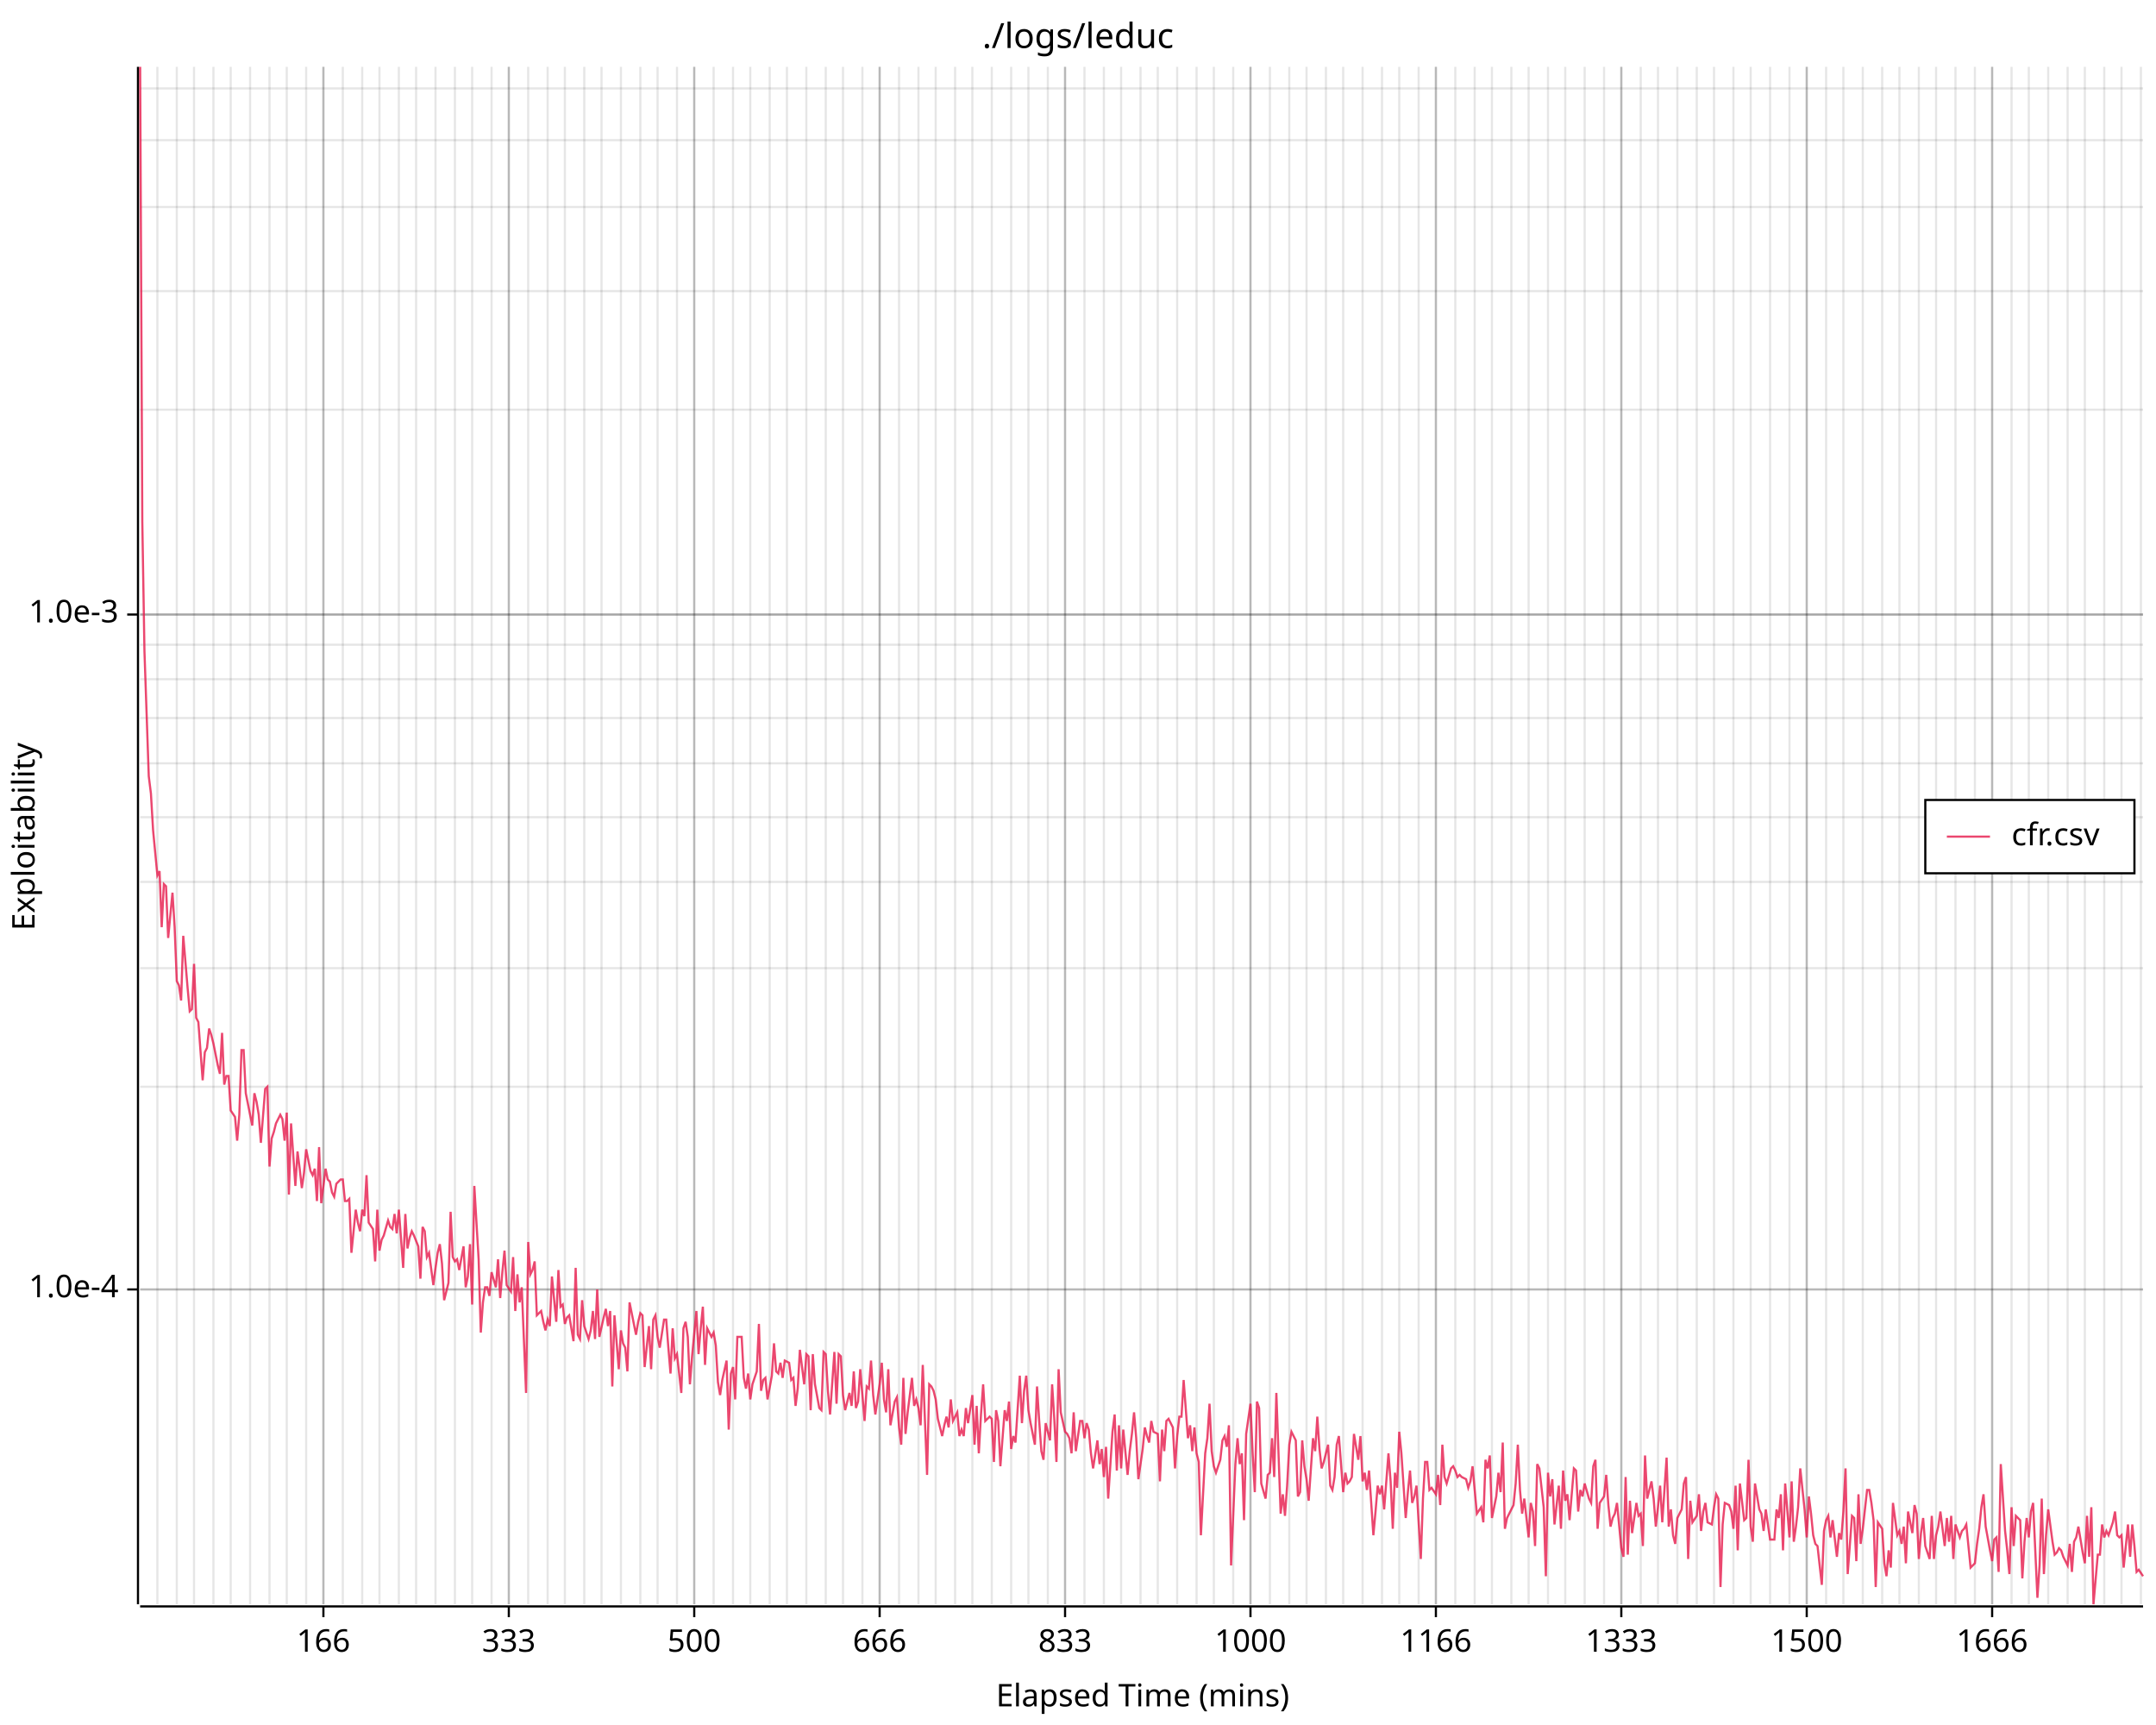
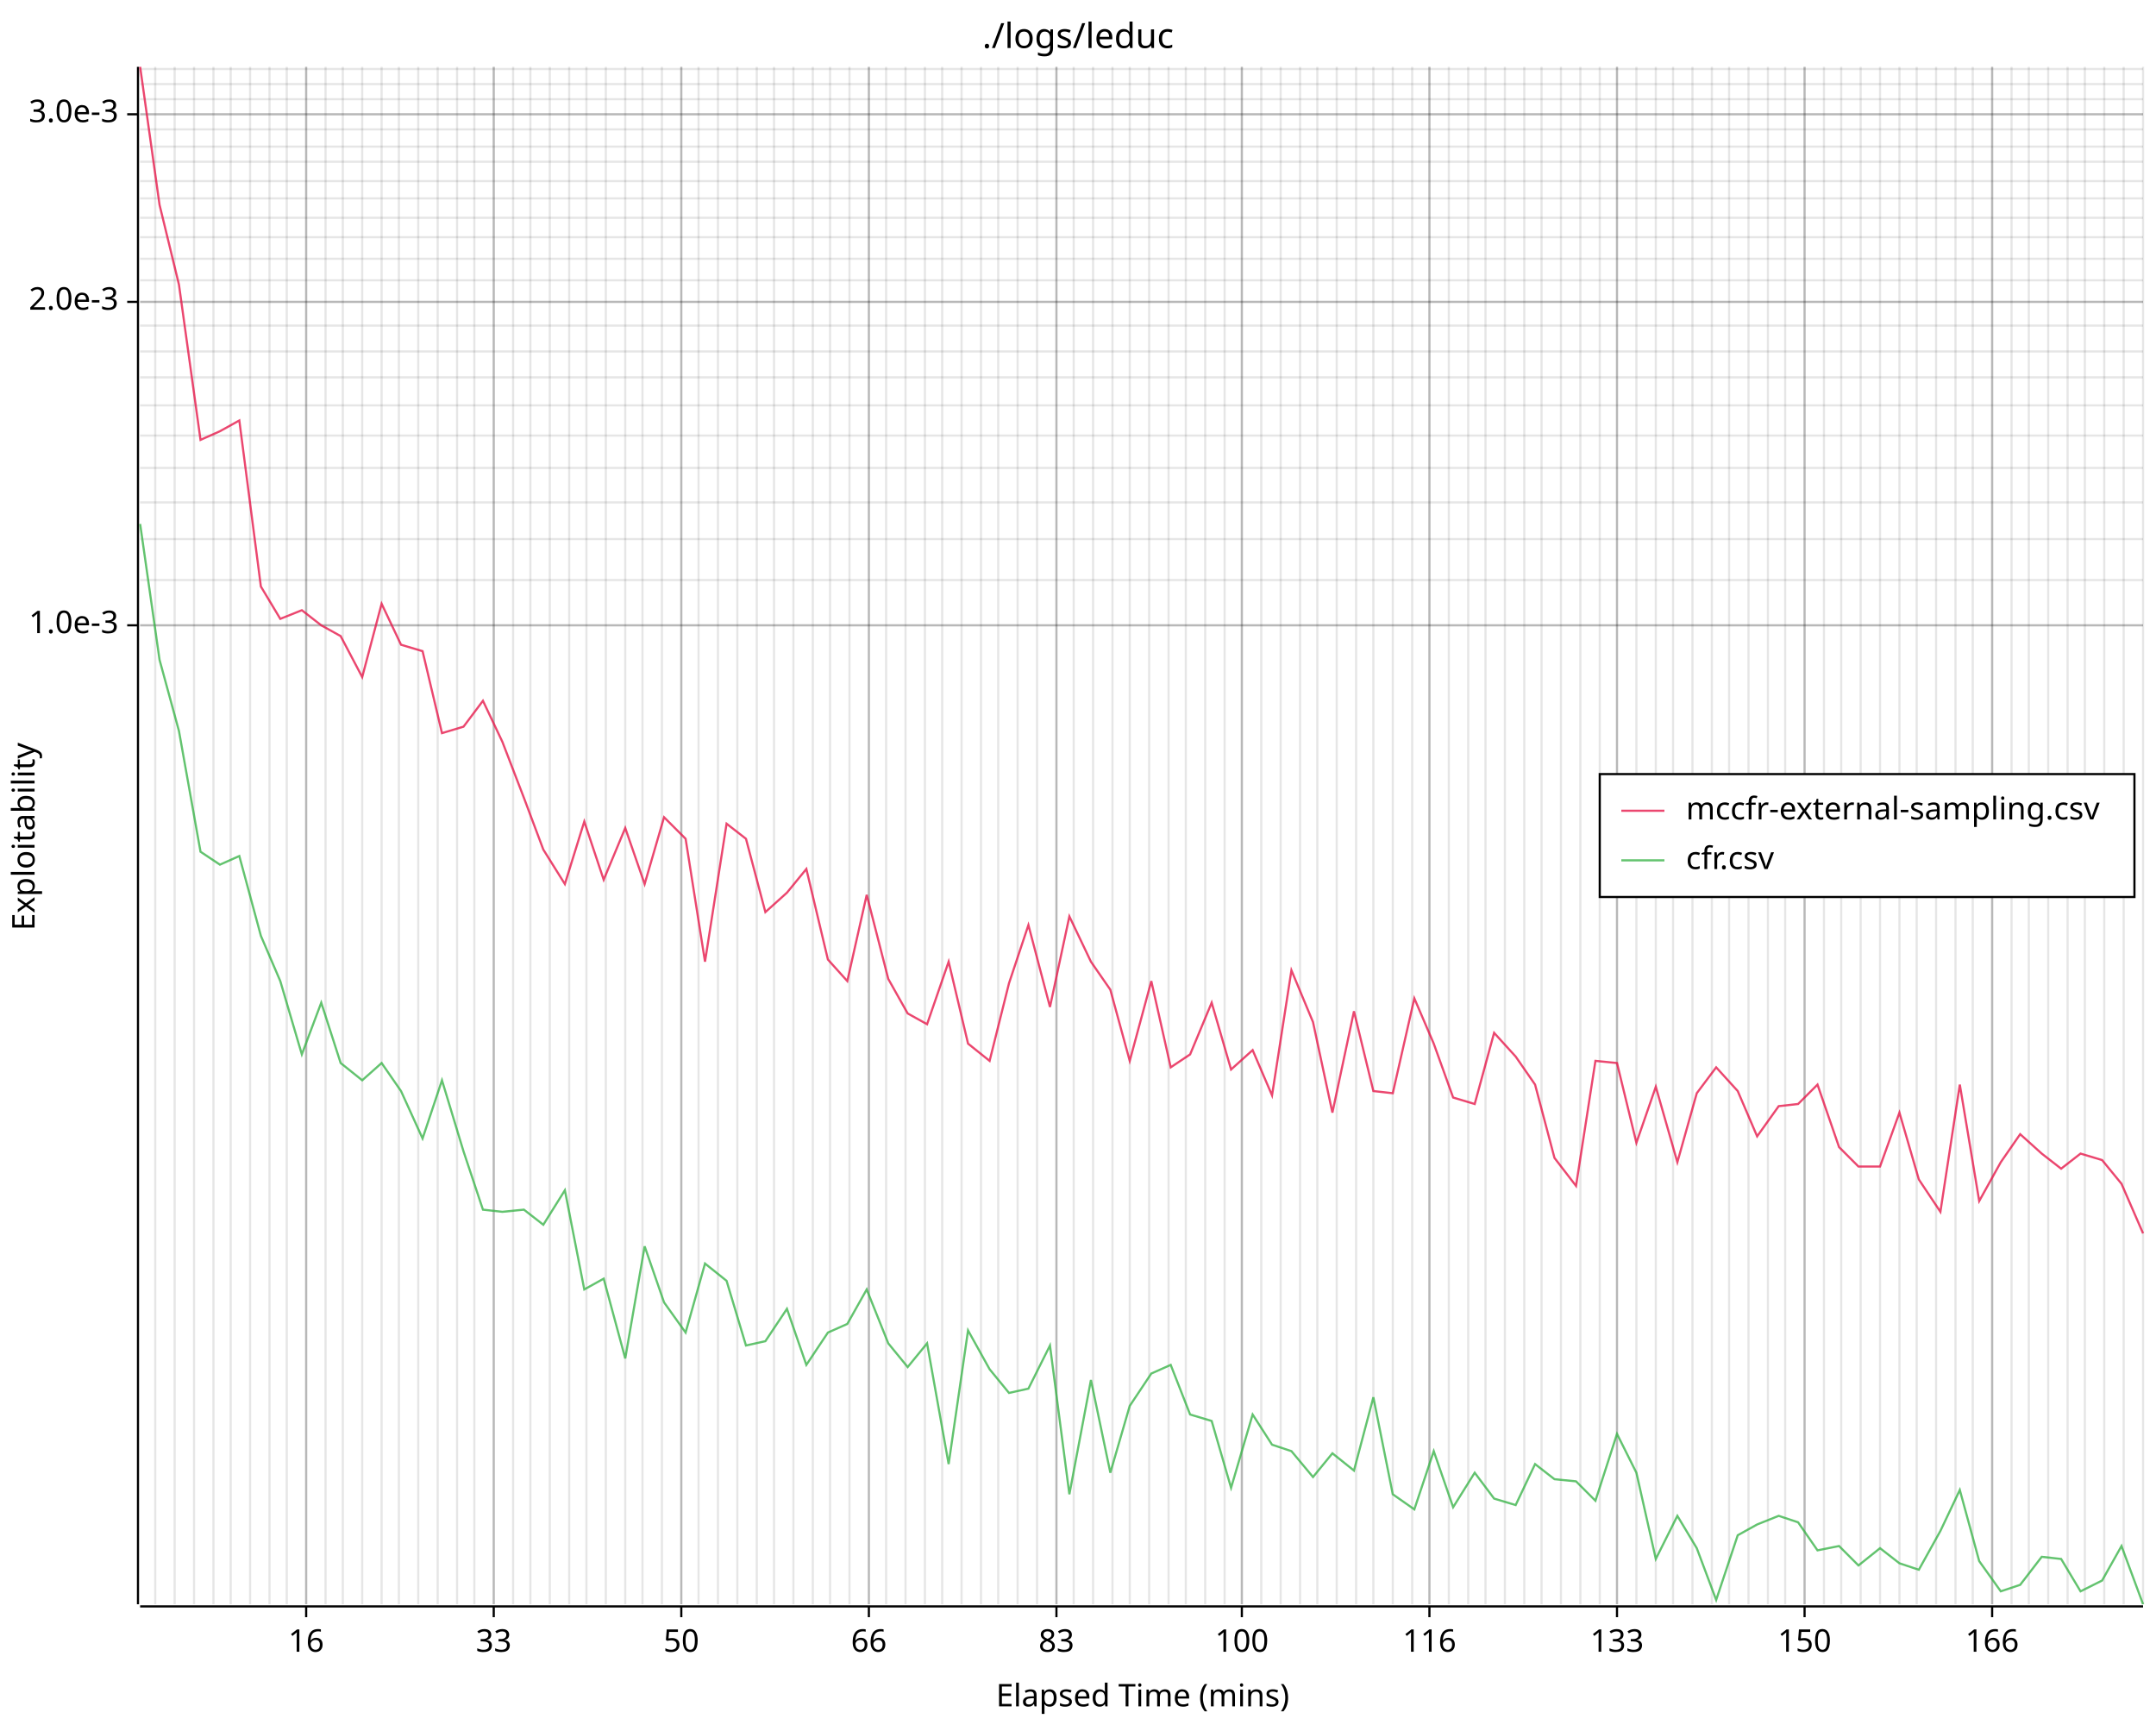
<svg xmlns="http://www.w3.org/2000/svg" width="1000" height="800" viewBox="0 0 1000 800">
  <rect x="0" y="0" width="1000" height="800" opacity="1" fill="#FFFFFF" stroke="none" />
  <text x="500" y="10" dy="0.76em" text-anchor="middle" font-family="sans-serif" font-size="16.129" opacity="1" fill="#000000">
./logs/leduc
</text>
-   <line opacity="0.1" stroke="#000000" stroke-width="1" x1="73" y1="744" x2="73" y2="31" />
-   <line opacity="0.1" stroke="#000000" stroke-width="1" x1="82" y1="744" x2="82" y2="31" />
+   <line opacity="0.1" stroke="#000000" stroke-width="1" x1="72" y1="744" x2="72" y2="31" />
+   <line opacity="0.1" stroke="#000000" stroke-width="1" x1="81" y1="744" x2="81" y2="31" />
  <line opacity="0.1" stroke="#000000" stroke-width="1" x1="90" y1="744" x2="90" y2="31" />
  <line opacity="0.1" stroke="#000000" stroke-width="1" x1="99" y1="744" x2="99" y2="31" />
  <line opacity="0.1" stroke="#000000" stroke-width="1" x1="107" y1="744" x2="107" y2="31" />
  <line opacity="0.1" stroke="#000000" stroke-width="1" x1="116" y1="744" x2="116" y2="31" />
  <line opacity="0.1" stroke="#000000" stroke-width="1" x1="125" y1="744" x2="125" y2="31" />
  <line opacity="0.1" stroke="#000000" stroke-width="1" x1="133" y1="744" x2="133" y2="31" />
  <line opacity="0.1" stroke="#000000" stroke-width="1" x1="142" y1="744" x2="142" y2="31" />
-   <line opacity="0.1" stroke="#000000" stroke-width="1" x1="150" y1="744" x2="150" y2="31" />
+   <line opacity="0.1" stroke="#000000" stroke-width="1" x1="151" y1="744" x2="151" y2="31" />
  <line opacity="0.1" stroke="#000000" stroke-width="1" x1="159" y1="744" x2="159" y2="31" />
  <line opacity="0.1" stroke="#000000" stroke-width="1" x1="168" y1="744" x2="168" y2="31" />
-   <line opacity="0.1" stroke="#000000" stroke-width="1" x1="176" y1="744" x2="176" y2="31" />
+   <line opacity="0.1" stroke="#000000" stroke-width="1" x1="177" y1="744" x2="177" y2="31" />
  <line opacity="0.1" stroke="#000000" stroke-width="1" x1="185" y1="744" x2="185" y2="31" />
-   <line opacity="0.1" stroke="#000000" stroke-width="1" x1="193" y1="744" x2="193" y2="31" />
-   <line opacity="0.1" stroke="#000000" stroke-width="1" x1="202" y1="744" x2="202" y2="31" />
-   <line opacity="0.1" stroke="#000000" stroke-width="1" x1="211" y1="744" x2="211" y2="31" />
-   <line opacity="0.1" stroke="#000000" stroke-width="1" x1="219" y1="744" x2="219" y2="31" />
-   <line opacity="0.1" stroke="#000000" stroke-width="1" x1="228" y1="744" x2="228" y2="31" />
-   <line opacity="0.1" stroke="#000000" stroke-width="1" x1="236" y1="744" x2="236" y2="31" />
-   <line opacity="0.1" stroke="#000000" stroke-width="1" x1="245" y1="744" x2="245" y2="31" />
-   <line opacity="0.1" stroke="#000000" stroke-width="1" x1="254" y1="744" x2="254" y2="31" />
-   <line opacity="0.1" stroke="#000000" stroke-width="1" x1="262" y1="744" x2="262" y2="31" />
-   <line opacity="0.1" stroke="#000000" stroke-width="1" x1="271" y1="744" x2="271" y2="31" />
-   <line opacity="0.1" stroke="#000000" stroke-width="1" x1="279" y1="744" x2="279" y2="31" />
-   <line opacity="0.1" stroke="#000000" stroke-width="1" x1="288" y1="744" x2="288" y2="31" />
-   <line opacity="0.1" stroke="#000000" stroke-width="1" x1="297" y1="744" x2="297" y2="31" />
-   <line opacity="0.1" stroke="#000000" stroke-width="1" x1="305" y1="744" x2="305" y2="31" />
-   <line opacity="0.1" stroke="#000000" stroke-width="1" x1="314" y1="744" x2="314" y2="31" />
-   <line opacity="0.1" stroke="#000000" stroke-width="1" x1="322" y1="744" x2="322" y2="31" />
-   <line opacity="0.1" stroke="#000000" stroke-width="1" x1="331" y1="744" x2="331" y2="31" />
-   <line opacity="0.1" stroke="#000000" stroke-width="1" x1="340" y1="744" x2="340" y2="31" />
-   <line opacity="0.1" stroke="#000000" stroke-width="1" x1="348" y1="744" x2="348" y2="31" />
-   <line opacity="0.1" stroke="#000000" stroke-width="1" x1="357" y1="744" x2="357" y2="31" />
-   <line opacity="0.1" stroke="#000000" stroke-width="1" x1="365" y1="744" x2="365" y2="31" />
-   <line opacity="0.1" stroke="#000000" stroke-width="1" x1="374" y1="744" x2="374" y2="31" />
-   <line opacity="0.1" stroke="#000000" stroke-width="1" x1="383" y1="744" x2="383" y2="31" />
-   <line opacity="0.1" stroke="#000000" stroke-width="1" x1="391" y1="744" x2="391" y2="31" />
-   <line opacity="0.1" stroke="#000000" stroke-width="1" x1="400" y1="744" x2="400" y2="31" />
-   <line opacity="0.1" stroke="#000000" stroke-width="1" x1="408" y1="744" x2="408" y2="31" />
-   <line opacity="0.1" stroke="#000000" stroke-width="1" x1="417" y1="744" x2="417" y2="31" />
-   <line opacity="0.1" stroke="#000000" stroke-width="1" x1="426" y1="744" x2="426" y2="31" />
-   <line opacity="0.1" stroke="#000000" stroke-width="1" x1="434" y1="744" x2="434" y2="31" />
-   <line opacity="0.1" stroke="#000000" stroke-width="1" x1="443" y1="744" x2="443" y2="31" />
-   <line opacity="0.1" stroke="#000000" stroke-width="1" x1="451" y1="744" x2="451" y2="31" />
-   <line opacity="0.1" stroke="#000000" stroke-width="1" x1="460" y1="744" x2="460" y2="31" />
-   <line opacity="0.1" stroke="#000000" stroke-width="1" x1="469" y1="744" x2="469" y2="31" />
-   <line opacity="0.1" stroke="#000000" stroke-width="1" x1="477" y1="744" x2="477" y2="31" />
-   <line opacity="0.1" stroke="#000000" stroke-width="1" x1="486" y1="744" x2="486" y2="31" />
-   <line opacity="0.1" stroke="#000000" stroke-width="1" x1="494" y1="744" x2="494" y2="31" />
-   <line opacity="0.1" stroke="#000000" stroke-width="1" x1="503" y1="744" x2="503" y2="31" />
-   <line opacity="0.1" stroke="#000000" stroke-width="1" x1="512" y1="744" x2="512" y2="31" />
-   <line opacity="0.1" stroke="#000000" stroke-width="1" x1="520" y1="744" x2="520" y2="31" />
-   <line opacity="0.1" stroke="#000000" stroke-width="1" x1="529" y1="744" x2="529" y2="31" />
-   <line opacity="0.1" stroke="#000000" stroke-width="1" x1="537" y1="744" x2="537" y2="31" />
-   <line opacity="0.1" stroke="#000000" stroke-width="1" x1="546" y1="744" x2="546" y2="31" />
-   <line opacity="0.1" stroke="#000000" stroke-width="1" x1="555" y1="744" x2="555" y2="31" />
-   <line opacity="0.1" stroke="#000000" stroke-width="1" x1="563" y1="744" x2="563" y2="31" />
-   <line opacity="0.1" stroke="#000000" stroke-width="1" x1="572" y1="744" x2="572" y2="31" />
-   <line opacity="0.1" stroke="#000000" stroke-width="1" x1="580" y1="744" x2="580" y2="31" />
-   <line opacity="0.1" stroke="#000000" stroke-width="1" x1="589" y1="744" x2="589" y2="31" />
-   <line opacity="0.1" stroke="#000000" stroke-width="1" x1="598" y1="744" x2="598" y2="31" />
-   <line opacity="0.1" stroke="#000000" stroke-width="1" x1="606" y1="744" x2="606" y2="31" />
-   <line opacity="0.1" stroke="#000000" stroke-width="1" x1="615" y1="744" x2="615" y2="31" />
-   <line opacity="0.1" stroke="#000000" stroke-width="1" x1="623" y1="744" x2="623" y2="31" />
-   <line opacity="0.1" stroke="#000000" stroke-width="1" x1="632" y1="744" x2="632" y2="31" />
-   <line opacity="0.1" stroke="#000000" stroke-width="1" x1="641" y1="744" x2="641" y2="31" />
-   <line opacity="0.1" stroke="#000000" stroke-width="1" x1="649" y1="744" x2="649" y2="31" />
-   <line opacity="0.1" stroke="#000000" stroke-width="1" x1="658" y1="744" x2="658" y2="31" />
-   <line opacity="0.1" stroke="#000000" stroke-width="1" x1="666" y1="744" x2="666" y2="31" />
-   <line opacity="0.1" stroke="#000000" stroke-width="1" x1="675" y1="744" x2="675" y2="31" />
-   <line opacity="0.1" stroke="#000000" stroke-width="1" x1="684" y1="744" x2="684" y2="31" />
-   <line opacity="0.1" stroke="#000000" stroke-width="1" x1="692" y1="744" x2="692" y2="31" />
-   <line opacity="0.1" stroke="#000000" stroke-width="1" x1="701" y1="744" x2="701" y2="31" />
-   <line opacity="0.1" stroke="#000000" stroke-width="1" x1="709" y1="744" x2="709" y2="31" />
-   <line opacity="0.1" stroke="#000000" stroke-width="1" x1="718" y1="744" x2="718" y2="31" />
-   <line opacity="0.1" stroke="#000000" stroke-width="1" x1="726" y1="744" x2="726" y2="31" />
-   <line opacity="0.1" stroke="#000000" stroke-width="1" x1="735" y1="744" x2="735" y2="31" />
-   <line opacity="0.1" stroke="#000000" stroke-width="1" x1="744" y1="744" x2="744" y2="31" />
-   <line opacity="0.1" stroke="#000000" stroke-width="1" x1="752" y1="744" x2="752" y2="31" />
-   <line opacity="0.1" stroke="#000000" stroke-width="1" x1="761" y1="744" x2="761" y2="31" />
-   <line opacity="0.1" stroke="#000000" stroke-width="1" x1="769" y1="744" x2="769" y2="31" />
-   <line opacity="0.1" stroke="#000000" stroke-width="1" x1="778" y1="744" x2="778" y2="31" />
-   <line opacity="0.1" stroke="#000000" stroke-width="1" x1="787" y1="744" x2="787" y2="31" />
-   <line opacity="0.1" stroke="#000000" stroke-width="1" x1="795" y1="744" x2="795" y2="31" />
-   <line opacity="0.1" stroke="#000000" stroke-width="1" x1="804" y1="744" x2="804" y2="31" />
-   <line opacity="0.1" stroke="#000000" stroke-width="1" x1="812" y1="744" x2="812" y2="31" />
-   <line opacity="0.1" stroke="#000000" stroke-width="1" x1="821" y1="744" x2="821" y2="31" />
-   <line opacity="0.1" stroke="#000000" stroke-width="1" x1="830" y1="744" x2="830" y2="31" />
-   <line opacity="0.1" stroke="#000000" stroke-width="1" x1="838" y1="744" x2="838" y2="31" />
-   <line opacity="0.1" stroke="#000000" stroke-width="1" x1="847" y1="744" x2="847" y2="31" />
-   <line opacity="0.1" stroke="#000000" stroke-width="1" x1="855" y1="744" x2="855" y2="31" />
-   <line opacity="0.1" stroke="#000000" stroke-width="1" x1="864" y1="744" x2="864" y2="31" />
-   <line opacity="0.1" stroke="#000000" stroke-width="1" x1="873" y1="744" x2="873" y2="31" />
+   <line opacity="0.1" stroke="#000000" stroke-width="1" x1="194" y1="744" x2="194" y2="31" />
+   <line opacity="0.1" stroke="#000000" stroke-width="1" x1="203" y1="744" x2="203" y2="31" />
+   <line opacity="0.1" stroke="#000000" stroke-width="1" x1="212" y1="744" x2="212" y2="31" />
+   <line opacity="0.1" stroke="#000000" stroke-width="1" x1="220" y1="744" x2="220" y2="31" />
+   <line opacity="0.1" stroke="#000000" stroke-width="1" x1="229" y1="744" x2="229" y2="31" />
+   <line opacity="0.1" stroke="#000000" stroke-width="1" x1="238" y1="744" x2="238" y2="31" />
+   <line opacity="0.1" stroke="#000000" stroke-width="1" x1="246" y1="744" x2="246" y2="31" />
+   <line opacity="0.1" stroke="#000000" stroke-width="1" x1="255" y1="744" x2="255" y2="31" />
+   <line opacity="0.1" stroke="#000000" stroke-width="1" x1="264" y1="744" x2="264" y2="31" />
+   <line opacity="0.1" stroke="#000000" stroke-width="1" x1="272" y1="744" x2="272" y2="31" />
+   <line opacity="0.1" stroke="#000000" stroke-width="1" x1="281" y1="744" x2="281" y2="31" />
+   <line opacity="0.1" stroke="#000000" stroke-width="1" x1="290" y1="744" x2="290" y2="31" />
+   <line opacity="0.1" stroke="#000000" stroke-width="1" x1="298" y1="744" x2="298" y2="31" />
+   <line opacity="0.1" stroke="#000000" stroke-width="1" x1="307" y1="744" x2="307" y2="31" />
+   <line opacity="0.1" stroke="#000000" stroke-width="1" x1="316" y1="744" x2="316" y2="31" />
+   <line opacity="0.1" stroke="#000000" stroke-width="1" x1="324" y1="744" x2="324" y2="31" />
+   <line opacity="0.1" stroke="#000000" stroke-width="1" x1="333" y1="744" x2="333" y2="31" />
+   <line opacity="0.1" stroke="#000000" stroke-width="1" x1="342" y1="744" x2="342" y2="31" />
+   <line opacity="0.1" stroke="#000000" stroke-width="1" x1="351" y1="744" x2="351" y2="31" />
+   <line opacity="0.1" stroke="#000000" stroke-width="1" x1="359" y1="744" x2="359" y2="31" />
+   <line opacity="0.1" stroke="#000000" stroke-width="1" x1="368" y1="744" x2="368" y2="31" />
+   <line opacity="0.1" stroke="#000000" stroke-width="1" x1="377" y1="744" x2="377" y2="31" />
+   <line opacity="0.1" stroke="#000000" stroke-width="1" x1="385" y1="744" x2="385" y2="31" />
+   <line opacity="0.1" stroke="#000000" stroke-width="1" x1="394" y1="744" x2="394" y2="31" />
+   <line opacity="0.1" stroke="#000000" stroke-width="1" x1="403" y1="744" x2="403" y2="31" />
+   <line opacity="0.1" stroke="#000000" stroke-width="1" x1="411" y1="744" x2="411" y2="31" />
+   <line opacity="0.1" stroke="#000000" stroke-width="1" x1="420" y1="744" x2="420" y2="31" />
+   <line opacity="0.1" stroke="#000000" stroke-width="1" x1="429" y1="744" x2="429" y2="31" />
+   <line opacity="0.1" stroke="#000000" stroke-width="1" x1="437" y1="744" x2="437" y2="31" />
+   <line opacity="0.1" stroke="#000000" stroke-width="1" x1="446" y1="744" x2="446" y2="31" />
+   <line opacity="0.1" stroke="#000000" stroke-width="1" x1="455" y1="744" x2="455" y2="31" />
+   <line opacity="0.1" stroke="#000000" stroke-width="1" x1="463" y1="744" x2="463" y2="31" />
+   <line opacity="0.1" stroke="#000000" stroke-width="1" x1="472" y1="744" x2="472" y2="31" />
+   <line opacity="0.1" stroke="#000000" stroke-width="1" x1="481" y1="744" x2="481" y2="31" />
+   <line opacity="0.1" stroke="#000000" stroke-width="1" x1="490" y1="744" x2="490" y2="31" />
+   <line opacity="0.1" stroke="#000000" stroke-width="1" x1="498" y1="744" x2="498" y2="31" />
+   <line opacity="0.1" stroke="#000000" stroke-width="1" x1="507" y1="744" x2="507" y2="31" />
+   <line opacity="0.1" stroke="#000000" stroke-width="1" x1="516" y1="744" x2="516" y2="31" />
+   <line opacity="0.1" stroke="#000000" stroke-width="1" x1="524" y1="744" x2="524" y2="31" />
+   <line opacity="0.1" stroke="#000000" stroke-width="1" x1="533" y1="744" x2="533" y2="31" />
+   <line opacity="0.1" stroke="#000000" stroke-width="1" x1="542" y1="744" x2="542" y2="31" />
+   <line opacity="0.1" stroke="#000000" stroke-width="1" x1="550" y1="744" x2="550" y2="31" />
+   <line opacity="0.1" stroke="#000000" stroke-width="1" x1="559" y1="744" x2="559" y2="31" />
+   <line opacity="0.1" stroke="#000000" stroke-width="1" x1="568" y1="744" x2="568" y2="31" />
+   <line opacity="0.1" stroke="#000000" stroke-width="1" x1="576" y1="744" x2="576" y2="31" />
+   <line opacity="0.1" stroke="#000000" stroke-width="1" x1="585" y1="744" x2="585" y2="31" />
+   <line opacity="0.1" stroke="#000000" stroke-width="1" x1="594" y1="744" x2="594" y2="31" />
+   <line opacity="0.1" stroke="#000000" stroke-width="1" x1="603" y1="744" x2="603" y2="31" />
+   <line opacity="0.1" stroke="#000000" stroke-width="1" x1="611" y1="744" x2="611" y2="31" />
+   <line opacity="0.1" stroke="#000000" stroke-width="1" x1="620" y1="744" x2="620" y2="31" />
+   <line opacity="0.1" stroke="#000000" stroke-width="1" x1="629" y1="744" x2="629" y2="31" />
+   <line opacity="0.1" stroke="#000000" stroke-width="1" x1="637" y1="744" x2="637" y2="31" />
+   <line opacity="0.1" stroke="#000000" stroke-width="1" x1="646" y1="744" x2="646" y2="31" />
+   <line opacity="0.1" stroke="#000000" stroke-width="1" x1="655" y1="744" x2="655" y2="31" />
+   <line opacity="0.1" stroke="#000000" stroke-width="1" x1="663" y1="744" x2="663" y2="31" />
+   <line opacity="0.1" stroke="#000000" stroke-width="1" x1="672" y1="744" x2="672" y2="31" />
+   <line opacity="0.1" stroke="#000000" stroke-width="1" x1="681" y1="744" x2="681" y2="31" />
+   <line opacity="0.1" stroke="#000000" stroke-width="1" x1="689" y1="744" x2="689" y2="31" />
+   <line opacity="0.1" stroke="#000000" stroke-width="1" x1="698" y1="744" x2="698" y2="31" />
+   <line opacity="0.1" stroke="#000000" stroke-width="1" x1="707" y1="744" x2="707" y2="31" />
+   <line opacity="0.1" stroke="#000000" stroke-width="1" x1="715" y1="744" x2="715" y2="31" />
+   <line opacity="0.1" stroke="#000000" stroke-width="1" x1="724" y1="744" x2="724" y2="31" />
+   <line opacity="0.1" stroke="#000000" stroke-width="1" x1="733" y1="744" x2="733" y2="31" />
+   <line opacity="0.1" stroke="#000000" stroke-width="1" x1="742" y1="744" x2="742" y2="31" />
+   <line opacity="0.1" stroke="#000000" stroke-width="1" x1="750" y1="744" x2="750" y2="31" />
+   <line opacity="0.1" stroke="#000000" stroke-width="1" x1="759" y1="744" x2="759" y2="31" />
+   <line opacity="0.1" stroke="#000000" stroke-width="1" x1="768" y1="744" x2="768" y2="31" />
+   <line opacity="0.1" stroke="#000000" stroke-width="1" x1="776" y1="744" x2="776" y2="31" />
+   <line opacity="0.1" stroke="#000000" stroke-width="1" x1="785" y1="744" x2="785" y2="31" />
+   <line opacity="0.1" stroke="#000000" stroke-width="1" x1="794" y1="744" x2="794" y2="31" />
+   <line opacity="0.1" stroke="#000000" stroke-width="1" x1="802" y1="744" x2="802" y2="31" />
+   <line opacity="0.1" stroke="#000000" stroke-width="1" x1="811" y1="744" x2="811" y2="31" />
+   <line opacity="0.1" stroke="#000000" stroke-width="1" x1="820" y1="744" x2="820" y2="31" />
+   <line opacity="0.1" stroke="#000000" stroke-width="1" x1="828" y1="744" x2="828" y2="31" />
+   <line opacity="0.1" stroke="#000000" stroke-width="1" x1="837" y1="744" x2="837" y2="31" />
+   <line opacity="0.1" stroke="#000000" stroke-width="1" x1="846" y1="744" x2="846" y2="31" />
+   <line opacity="0.1" stroke="#000000" stroke-width="1" x1="854" y1="744" x2="854" y2="31" />
+   <line opacity="0.1" stroke="#000000" stroke-width="1" x1="863" y1="744" x2="863" y2="31" />
+   <line opacity="0.1" stroke="#000000" stroke-width="1" x1="872" y1="744" x2="872" y2="31" />
  <line opacity="0.1" stroke="#000000" stroke-width="1" x1="881" y1="744" x2="881" y2="31" />
-   <line opacity="0.1" stroke="#000000" stroke-width="1" x1="890" y1="744" x2="890" y2="31" />
+   <line opacity="0.1" stroke="#000000" stroke-width="1" x1="889" y1="744" x2="889" y2="31" />
  <line opacity="0.1" stroke="#000000" stroke-width="1" x1="898" y1="744" x2="898" y2="31" />
  <line opacity="0.1" stroke="#000000" stroke-width="1" x1="907" y1="744" x2="907" y2="31" />
-   <line opacity="0.1" stroke="#000000" stroke-width="1" x1="916" y1="744" x2="916" y2="31" />
+   <line opacity="0.1" stroke="#000000" stroke-width="1" x1="915" y1="744" x2="915" y2="31" />
  <line opacity="0.1" stroke="#000000" stroke-width="1" x1="924" y1="744" x2="924" y2="31" />
  <line opacity="0.1" stroke="#000000" stroke-width="1" x1="933" y1="744" x2="933" y2="31" />
  <line opacity="0.1" stroke="#000000" stroke-width="1" x1="941" y1="744" x2="941" y2="31" />
  <line opacity="0.1" stroke="#000000" stroke-width="1" x1="950" y1="744" x2="950" y2="31" />
  <line opacity="0.1" stroke="#000000" stroke-width="1" x1="959" y1="744" x2="959" y2="31" />
  <line opacity="0.1" stroke="#000000" stroke-width="1" x1="967" y1="744" x2="967" y2="31" />
  <line opacity="0.1" stroke="#000000" stroke-width="1" x1="976" y1="744" x2="976" y2="31" />
-   <line opacity="0.1" stroke="#000000" stroke-width="1" x1="984" y1="744" x2="984" y2="31" />
-   <line opacity="0.1" stroke="#000000" stroke-width="1" x1="993" y1="744" x2="993" y2="31" />
-   <line opacity="0.1" stroke="#000000" stroke-width="1" x1="65" y1="598" x2="994" y2="598" />
-   <line opacity="0.1" stroke="#000000" stroke-width="1" x1="65" y1="504" x2="994" y2="504" />
-   <line opacity="0.1" stroke="#000000" stroke-width="1" x1="65" y1="449" x2="994" y2="449" />
-   <line opacity="0.1" stroke="#000000" stroke-width="1" x1="65" y1="409" x2="994" y2="409" />
-   <line opacity="0.1" stroke="#000000" stroke-width="1" x1="65" y1="379" x2="994" y2="379" />
-   <line opacity="0.1" stroke="#000000" stroke-width="1" x1="65" y1="354" x2="994" y2="354" />
-   <line opacity="0.1" stroke="#000000" stroke-width="1" x1="65" y1="333" x2="994" y2="333" />
-   <line opacity="0.1" stroke="#000000" stroke-width="1" x1="65" y1="315" x2="994" y2="315" />
-   <line opacity="0.1" stroke="#000000" stroke-width="1" x1="65" y1="299" x2="994" y2="299" />
-   <line opacity="0.1" stroke="#000000" stroke-width="1" x1="65" y1="285" x2="994" y2="285" />
-   <line opacity="0.1" stroke="#000000" stroke-width="1" x1="65" y1="285" x2="994" y2="285" />
-   <line opacity="0.1" stroke="#000000" stroke-width="1" x1="65" y1="190" x2="994" y2="190" />
-   <line opacity="0.1" stroke="#000000" stroke-width="1" x1="65" y1="135" x2="994" y2="135" />
-   <line opacity="0.1" stroke="#000000" stroke-width="1" x1="65" y1="96" x2="994" y2="96" />
-   <line opacity="0.1" stroke="#000000" stroke-width="1" x1="65" y1="65" x2="994" y2="65" />
-   <line opacity="0.1" stroke="#000000" stroke-width="1" x1="65" y1="41" x2="994" y2="41" />
+   <line opacity="0.1" stroke="#000000" stroke-width="1" x1="985" y1="744" x2="985" y2="31" />
+   <line opacity="0.1" stroke="#000000" stroke-width="1" x1="994" y1="744" x2="994" y2="31" />
+   <line opacity="0.1" stroke="#000000" stroke-width="1" x1="65" y1="290" x2="994" y2="290" />
+   <line opacity="0.1" stroke="#000000" stroke-width="1" x1="65" y1="269" x2="994" y2="269" />
+   <line opacity="0.1" stroke="#000000" stroke-width="1" x1="65" y1="250" x2="994" y2="250" />
+   <line opacity="0.1" stroke="#000000" stroke-width="1" x1="65" y1="233" x2="994" y2="233" />
+   <line opacity="0.1" stroke="#000000" stroke-width="1" x1="65" y1="217" x2="994" y2="217" />
+   <line opacity="0.1" stroke="#000000" stroke-width="1" x1="65" y1="202" x2="994" y2="202" />
+   <line opacity="0.1" stroke="#000000" stroke-width="1" x1="65" y1="188" x2="994" y2="188" />
+   <line opacity="0.1" stroke="#000000" stroke-width="1" x1="65" y1="175" x2="994" y2="175" />
+   <line opacity="0.1" stroke="#000000" stroke-width="1" x1="65" y1="163" x2="994" y2="163" />
+   <line opacity="0.1" stroke="#000000" stroke-width="1" x1="65" y1="151" x2="994" y2="151" />
+   <line opacity="0.1" stroke="#000000" stroke-width="1" x1="65" y1="140" x2="994" y2="140" />
+   <line opacity="0.1" stroke="#000000" stroke-width="1" x1="65" y1="130" x2="994" y2="130" />
+   <line opacity="0.1" stroke="#000000" stroke-width="1" x1="65" y1="120" x2="994" y2="120" />
+   <line opacity="0.1" stroke="#000000" stroke-width="1" x1="65" y1="110" x2="994" y2="110" />
+   <line opacity="0.1" stroke="#000000" stroke-width="1" x1="65" y1="101" x2="994" y2="101" />
+   <line opacity="0.1" stroke="#000000" stroke-width="1" x1="65" y1="92" x2="994" y2="92" />
+   <line opacity="0.1" stroke="#000000" stroke-width="1" x1="65" y1="84" x2="994" y2="84" />
+   <line opacity="0.1" stroke="#000000" stroke-width="1" x1="65" y1="75" x2="994" y2="75" />
+   <line opacity="0.1" stroke="#000000" stroke-width="1" x1="65" y1="68" x2="994" y2="68" />
+   <line opacity="0.1" stroke="#000000" stroke-width="1" x1="65" y1="60" x2="994" y2="60" />
+   <line opacity="0.1" stroke="#000000" stroke-width="1" x1="65" y1="53" x2="994" y2="53" />
+   <line opacity="0.1" stroke="#000000" stroke-width="1" x1="65" y1="46" x2="994" y2="46" />
+   <line opacity="0.1" stroke="#000000" stroke-width="1" x1="65" y1="39" x2="994" y2="39" />
+   <line opacity="0.1" stroke="#000000" stroke-width="1" x1="65" y1="32" x2="994" y2="32" />
  <text x="5" y="388" dy="0.76em" text-anchor="middle" font-family="sans-serif" font-size="14.516" opacity="1" fill="#000000" transform="rotate(270, 5, 388)">
Exploitability
</text>
  <text x="530" y="795" dy="-0.5ex" text-anchor="middle" font-family="sans-serif" font-size="14.516" opacity="1" fill="#000000">
Elapsed Time (mins)
</text>
-   <line opacity="0.2" stroke="#000000" stroke-width="1" x1="150" y1="744" x2="150" y2="31" />
-   <line opacity="0.2" stroke="#000000" stroke-width="1" x1="236" y1="744" x2="236" y2="31" />
-   <line opacity="0.2" stroke="#000000" stroke-width="1" x1="322" y1="744" x2="322" y2="31" />
-   <line opacity="0.2" stroke="#000000" stroke-width="1" x1="408" y1="744" x2="408" y2="31" />
-   <line opacity="0.2" stroke="#000000" stroke-width="1" x1="494" y1="744" x2="494" y2="31" />
-   <line opacity="0.2" stroke="#000000" stroke-width="1" x1="580" y1="744" x2="580" y2="31" />
-   <line opacity="0.2" stroke="#000000" stroke-width="1" x1="666" y1="744" x2="666" y2="31" />
-   <line opacity="0.2" stroke="#000000" stroke-width="1" x1="752" y1="744" x2="752" y2="31" />
-   <line opacity="0.2" stroke="#000000" stroke-width="1" x1="838" y1="744" x2="838" y2="31" />
+   <line opacity="0.2" stroke="#000000" stroke-width="1" x1="142" y1="744" x2="142" y2="31" />
+   <line opacity="0.2" stroke="#000000" stroke-width="1" x1="229" y1="744" x2="229" y2="31" />
+   <line opacity="0.2" stroke="#000000" stroke-width="1" x1="316" y1="744" x2="316" y2="31" />
+   <line opacity="0.2" stroke="#000000" stroke-width="1" x1="403" y1="744" x2="403" y2="31" />
+   <line opacity="0.2" stroke="#000000" stroke-width="1" x1="490" y1="744" x2="490" y2="31" />
+   <line opacity="0.2" stroke="#000000" stroke-width="1" x1="576" y1="744" x2="576" y2="31" />
+   <line opacity="0.2" stroke="#000000" stroke-width="1" x1="663" y1="744" x2="663" y2="31" />
+   <line opacity="0.2" stroke="#000000" stroke-width="1" x1="750" y1="744" x2="750" y2="31" />
+   <line opacity="0.2" stroke="#000000" stroke-width="1" x1="837" y1="744" x2="837" y2="31" />
  <line opacity="0.2" stroke="#000000" stroke-width="1" x1="924" y1="744" x2="924" y2="31" />
-   <line opacity="0.2" stroke="#000000" stroke-width="1" x1="65" y1="598" x2="994" y2="598" />
-   <line opacity="0.2" stroke="#000000" stroke-width="1" x1="65" y1="285" x2="994" y2="285" />
+   <line opacity="0.2" stroke="#000000" stroke-width="1" x1="65" y1="290" x2="994" y2="290" />
+   <line opacity="0.2" stroke="#000000" stroke-width="1" x1="65" y1="140" x2="994" y2="140" />
+   <line opacity="0.2" stroke="#000000" stroke-width="1" x1="65" y1="53" x2="994" y2="53" />
  <polyline fill="none" opacity="1" stroke="#000000" stroke-width="1" points="64,31 64,744 " />
-   <text x="55" y="598" dy="0.5ex" text-anchor="end" font-family="sans-serif" font-size="14.516" opacity="1" fill="#000000">
- 1.0e-4
- </text>
-   <polyline fill="none" opacity="1" stroke="#000000" stroke-width="1" points="59,598 64,598 " />
-   <text x="55" y="285" dy="0.5ex" text-anchor="end" font-family="sans-serif" font-size="14.516" opacity="1" fill="#000000">
+   <text x="55" y="290" dy="0.5ex" text-anchor="end" font-family="sans-serif" font-size="14.516" opacity="1" fill="#000000">
1.0e-3
</text>
-   <polyline fill="none" opacity="1" stroke="#000000" stroke-width="1" points="59,285 64,285 " />
+   <polyline fill="none" opacity="1" stroke="#000000" stroke-width="1" points="59,290 64,290 " />
+   <text x="55" y="140" dy="0.5ex" text-anchor="end" font-family="sans-serif" font-size="14.516" opacity="1" fill="#000000">
+ 2.0e-3
+ </text>
+   <polyline fill="none" opacity="1" stroke="#000000" stroke-width="1" points="59,140 64,140 " />
+   <text x="55" y="53" dy="0.5ex" text-anchor="end" font-family="sans-serif" font-size="14.516" opacity="1" fill="#000000">
+ 3.0e-3
+ </text>
+   <polyline fill="none" opacity="1" stroke="#000000" stroke-width="1" points="59,53 64,53 " />
  <polyline fill="none" opacity="1" stroke="#000000" stroke-width="1" points="65,745 994,745 " />
-   <text x="150" y="755" dy="0.76em" text-anchor="middle" font-family="sans-serif" font-size="14.516" opacity="1" fill="#000000">
+   <text x="142" y="755" dy="0.76em" text-anchor="middle" font-family="sans-serif" font-size="14.516" opacity="1" fill="#000000">
+ 16
+ </text>
+   <polyline fill="none" opacity="1" stroke="#000000" stroke-width="1" points="142,745 142,750 " />
+   <text x="229" y="755" dy="0.76em" text-anchor="middle" font-family="sans-serif" font-size="14.516" opacity="1" fill="#000000">
+ 33
+ </text>
+   <polyline fill="none" opacity="1" stroke="#000000" stroke-width="1" points="229,745 229,750 " />
+   <text x="316" y="755" dy="0.76em" text-anchor="middle" font-family="sans-serif" font-size="14.516" opacity="1" fill="#000000">
+ 50
+ </text>
+   <polyline fill="none" opacity="1" stroke="#000000" stroke-width="1" points="316,745 316,750 " />
+   <text x="403" y="755" dy="0.76em" text-anchor="middle" font-family="sans-serif" font-size="14.516" opacity="1" fill="#000000">
+ 66
+ </text>
+   <polyline fill="none" opacity="1" stroke="#000000" stroke-width="1" points="403,745 403,750 " />
+   <text x="490" y="755" dy="0.76em" text-anchor="middle" font-family="sans-serif" font-size="14.516" opacity="1" fill="#000000">
+ 83
+ </text>
+   <polyline fill="none" opacity="1" stroke="#000000" stroke-width="1" points="490,745 490,750 " />
+   <text x="576" y="755" dy="0.76em" text-anchor="middle" font-family="sans-serif" font-size="14.516" opacity="1" fill="#000000">
+ 100
+ </text>
+   <polyline fill="none" opacity="1" stroke="#000000" stroke-width="1" points="576,745 576,750 " />
+   <text x="663" y="755" dy="0.76em" text-anchor="middle" font-family="sans-serif" font-size="14.516" opacity="1" fill="#000000">
+ 116
+ </text>
+   <polyline fill="none" opacity="1" stroke="#000000" stroke-width="1" points="663,745 663,750 " />
+   <text x="750" y="755" dy="0.76em" text-anchor="middle" font-family="sans-serif" font-size="14.516" opacity="1" fill="#000000">
+ 133
+ </text>
+   <polyline fill="none" opacity="1" stroke="#000000" stroke-width="1" points="750,745 750,750 " />
+   <text x="837" y="755" dy="0.76em" text-anchor="middle" font-family="sans-serif" font-size="14.516" opacity="1" fill="#000000">
+ 150
+ </text>
+   <polyline fill="none" opacity="1" stroke="#000000" stroke-width="1" points="837,745 837,750 " />
+   <text x="924" y="755" dy="0.76em" text-anchor="middle" font-family="sans-serif" font-size="14.516" opacity="1" fill="#000000">
166
</text>
-   <polyline fill="none" opacity="1" stroke="#000000" stroke-width="1" points="150,745 150,750 " />
-   <text x="236" y="755" dy="0.76em" text-anchor="middle" font-family="sans-serif" font-size="14.516" opacity="1" fill="#000000">
- 333
- </text>
-   <polyline fill="none" opacity="1" stroke="#000000" stroke-width="1" points="236,745 236,750 " />
-   <text x="322" y="755" dy="0.76em" text-anchor="middle" font-family="sans-serif" font-size="14.516" opacity="1" fill="#000000">
- 500
- </text>
-   <polyline fill="none" opacity="1" stroke="#000000" stroke-width="1" points="322,745 322,750 " />
-   <text x="408" y="755" dy="0.76em" text-anchor="middle" font-family="sans-serif" font-size="14.516" opacity="1" fill="#000000">
- 666
- </text>
-   <polyline fill="none" opacity="1" stroke="#000000" stroke-width="1" points="408,745 408,750 " />
-   <text x="494" y="755" dy="0.76em" text-anchor="middle" font-family="sans-serif" font-size="14.516" opacity="1" fill="#000000">
- 833
- </text>
-   <polyline fill="none" opacity="1" stroke="#000000" stroke-width="1" points="494,745 494,750 " />
-   <text x="580" y="755" dy="0.76em" text-anchor="middle" font-family="sans-serif" font-size="14.516" opacity="1" fill="#000000">
- 1000
- </text>
-   <polyline fill="none" opacity="1" stroke="#000000" stroke-width="1" points="580,745 580,750 " />
-   <text x="666" y="755" dy="0.76em" text-anchor="middle" font-family="sans-serif" font-size="14.516" opacity="1" fill="#000000">
- 1166
- </text>
-   <polyline fill="none" opacity="1" stroke="#000000" stroke-width="1" points="666,745 666,750 " />
-   <text x="752" y="755" dy="0.76em" text-anchor="middle" font-family="sans-serif" font-size="14.516" opacity="1" fill="#000000">
- 1333
- </text>
-   <polyline fill="none" opacity="1" stroke="#000000" stroke-width="1" points="752,745 752,750 " />
-   <text x="838" y="755" dy="0.76em" text-anchor="middle" font-family="sans-serif" font-size="14.516" opacity="1" fill="#000000">
- 1500
- </text>
-   <polyline fill="none" opacity="1" stroke="#000000" stroke-width="1" points="838,745 838,750 " />
-   <text x="924" y="755" dy="0.76em" text-anchor="middle" font-family="sans-serif" font-size="14.516" opacity="1" fill="#000000">
- 1666
- </text>
  <polyline fill="none" opacity="1" stroke="#000000" stroke-width="1" points="924,745 924,750 " />
-   <polyline fill="none" opacity="0.8" stroke="#E6194B" stroke-width="1" points="65,31 66,242 67,302 68,331 69,360 70,368 71,385 73,406 74,404 75,430 76,410 77,411 78,435 80,414 81,430 82,455 83,457 84,464 85,434 87,458 88,469 89,468 90,447 91,472 92,474 94,501 95,488 96,486 97,477 98,480 99,484 101,494 102,498 103,479 104,503 105,499 106,499 107,515 109,518 110,529 111,517 112,487 113,487 114,507 116,517 117,522 118,507 119,511 120,517 121,530 123,505 124,504 125,541 126,528 127,525 128,521 130,517 131,519 132,529 133,516 134,554 135,521 137,550 138,534 139,542 140,551 141,544 142,533 144,543 145,545 146,542 147,557 148,532 149,558 151,542 152,547 153,548 154,553 155,555 156,549 158,547 159,547 160,557 161,557 162,556 163,581 165,561 166,567 167,571 168,561 169,564 170,545 171,567 173,570 174,585 175,561 176,580 177,575 178,573 180,566 181,569 182,570 183,563 184,572 185,561 187,588 188,563 189,579 190,574 191,571 192,573 194,578 195,593 196,569 197,571 198,583 199,581 201,596 202,588 203,581 204,577 205,586 206,603 208,595 209,562 210,583 211,585 212,584 213,589 215,578 216,597 217,592 218,577 219,605 220,550 222,584 223,618 224,604 225,597 226,597 227,601 228,590 230,597 231,584 232,602 233,590 234,580 235,596 237,599 238,583 239,608 240,591 241,604 242,597 244,646 245,576 246,591 247,589 248,585 249,610 251,608 252,613 253,617 254,612 255,615 256,592 258,613 259,589 260,606 261,605 262,614 263,611 264,610 266,622 267,588 268,619 269,621 270,603 271,615 273,621 274,617 275,608 276,621 277,598 278,620 280,611 281,607 282,615 283,608 284,643 285,610 287,635 288,617 289,623 290,625 291,636 292,604 294,614 295,619 296,613 297,609 298,610 299,634 301,615 302,635 303,612 304,610 305,620 306,625 308,612 309,612 310,625 311,637 312,616 313,630 314,628 316,646 317,616 318,613 319,620 320,642 321,629 323,608 324,628 325,616 326,606 327,633 328,616 330,620 331,618 332,624 333,641 334,647 335,640 337,631 338,663 339,637 340,634 341,649 342,620 344,620 345,639 346,644 347,637 348,649 349,642 351,636 352,614 353,645 354,640 355,639 356,649 358,638 359,623 360,636 361,637 362,632 363,639 364,631 366,632 367,640 368,639 369,652 370,644 371,626 373,642 374,628 375,629 376,654 377,628 378,642 380,653 381,654 382,627 383,628 384,645 385,656 387,627 388,651 389,628 390,629 391,647 392,654 394,646 395,652 396,636 397,653 398,650 399,635 401,659 402,643 403,644 404,631 405,647 406,656 408,642 409,632 410,649 411,655 412,635 413,661 415,650 416,648 417,662 418,670 419,639 420,665 421,655 423,639 424,652 425,649 426,653 427,661 428,633 430,684 431,642 432,643 433,645 434,649 435,658 437,666 438,661 439,657 440,662 441,649 442,659 444,655 445,666 446,663 447,666 448,653 449,660 451,647 452,670 453,652 454,674 455,656 456,642 457,659 459,657 460,658 461,678 462,654 463,659 464,680 466,654 467,659 468,650 469,672 470,666 471,669 473,638 474,660 475,645 476,638 477,654 478,660 480,670 481,643 482,659 483,673 484,677 485,660 487,668 488,642 489,658 490,678 491,635 492,655 494,664 495,665 496,667 497,674 498,655 499,673 501,659 502,659 503,667 504,660 505,663 506,674 507,681 509,668 510,679 511,672 512,685 513,671 514,695 516,664 517,656 518,682 519,661 520,681 521,663 523,684 524,673 525,665 526,655 527,667 528,686 530,672 531,662 532,666 533,669 534,659 535,664 537,665 538,687 539,663 540,673 541,659 542,658 544,662 545,681 546,666 547,657 548,657 549,640 551,667 552,661 553,673 554,662 555,674 556,678 557,712 559,674 560,667 561,651 562,673 563,680 564,683 566,677 567,668 568,666 569,671 570,661 571,726 573,679 574,667 575,679 576,674 577,705 578,665 580,651 581,674 582,692 583,650 584,653 585,688 587,695 588,684 589,683 590,667 591,685 592,646 594,702 595,693 596,703 597,689 598,670 599,664 601,668 602,694 603,692 604,668 605,680 606,686 607,696 609,667 610,673 611,657 612,672 613,681 614,678 616,670 617,689 618,691 619,685 620,670 621,666 623,692 624,683 625,688 626,687 627,685 628,665 630,677 631,666 632,687 633,683 634,691 635,682 637,712 638,701 639,689 640,693 641,689 642,700 644,674 645,687 646,709 647,683 648,690 649,664 650,674 652,704 653,692 654,682 655,697 656,694 657,689 659,723 660,695 661,678 662,678 663,691 664,690 666,693 667,684 668,698 669,670 670,685 671,688 673,681 674,680 675,682 676,685 677,684 678,685 680,686 681,690 682,687 683,680 684,691 685,702 687,699 688,706 689,677 690,681 691,675 692,704 694,694 695,683 696,692 697,669 698,709 699,704 700,702 702,698 703,688 704,670 705,691 706,702 707,695 709,713 710,697 711,701 712,717 713,679 714,681 716,699 717,731 718,683 719,694 720,686 721,707 723,689 724,709 725,682 726,696 727,693 728,705 730,681 731,682 732,701 733,691 734,694 735,688 737,695 738,697 739,680 740,677 741,709 742,697 744,694 745,684 746,698 747,708 748,704 749,702 750,697 752,718 753,722 754,685 755,721 756,696 757,711 759,697 760,703 761,702 762,717 763,675 764,695 766,687 767,695 768,708 769,699 770,689 771,706 773,676 774,708 775,700 776,712 777,716 778,704 780,700 781,688 782,685 783,723 784,696 785,706 787,703 788,693 789,710 790,701 791,697 792,706 794,707 795,699 796,693 797,695 798,736 799,707 800,697 802,698 803,701 804,709 805,689 806,719 807,688 809,705 810,704 811,677 812,708 813,715 814,688 816,700 817,702 818,710 819,700 820,707 821,714 823,714 824,700 825,704 826,693 827,719 828,688 830,713 831,687 832,715 833,708 834,699 835,681 837,700 838,713 839,694 840,702 841,712 842,716 843,717 845,735 846,710 847,705 848,703 849,713 850,705 852,722 853,711 854,714 855,701 856,681 857,730 859,703 860,704 861,724 862,693 863,716 864,709 866,691 867,691 868,697 869,705 870,736 871,706 873,709 874,725 875,731 876,719 877,727 878,697 880,712 881,710 882,716 883,708 884,725 885,701 887,711 888,698 889,702 890,723 891,711 892,704 893,717 895,723 896,703 897,723 898,712 899,708 900,701 902,717 903,704 904,715 905,703 906,723 907,707 909,713 910,710 911,709 912,707 913,717 914,727 916,725 917,716 918,709 919,699 920,693 921,708 923,719 924,724 925,714 926,713 927,729 928,679 930,710 931,719 932,730 933,699 934,717 935,703 937,705 938,732 939,715 940,704 941,713 942,701 943,697 945,741 946,726 947,695 948,730 949,712 950,700 952,715 953,721 954,720 955,718 956,719 957,722 959,726 960,716 961,729 962,715 963,713 964,708 966,720 967,725 968,703 969,722 970,699 971,744 973,721 974,721 975,707 976,713 977,710 978,712 980,706 981,701 982,712 983,713 984,712 985,727 987,707 988,722 989,707 990,717 991,729 992,728 994,731 " />
-   <rect x="893" y="371" width="97" height="34" opacity="1" fill="#FFFFFF" stroke="none" />
-   <rect x="893" y="371" width="97" height="34" opacity="1" fill="none" stroke="#000000" />
-   <text x="933" y="381" dy="0.76em" text-anchor="start" font-family="sans-serif" font-size="14.516" opacity="1" fill="#000000">
+   <polyline fill="none" opacity="0.8" stroke="#E6194B" stroke-width="1" points="65,31 74,95 83,132 93,204 102,200 111,195 121,272 130,287 140,283 149,290 158,295 168,314 177,280 186,299 196,302 205,340 215,337 224,325 233,344 243,370 252,394 262,410 271,381 280,408 290,384 299,410 308,379 318,389 327,446 337,382 346,389 355,423 365,414 374,403 384,445 393,455 402,415 412,454 421,470 430,475 440,446 449,484 459,492 468,456 477,429 487,467 496,425 506,446 515,459 524,492 534,455 543,495 552,489 562,465 571,496 581,487 590,508 599,450 609,474 618,516 628,469 637,506 646,507 656,463 665,484 674,509 684,512 693,479 703,490 712,503 721,537 731,550 740,492 750,493 759,530 768,504 778,539 787,507 796,495 806,506 815,527 825,513 834,512 843,503 853,532 862,541 872,541 881,516 890,547 900,562 909,503 918,557 928,539 937,526 947,535 956,542 965,535 975,538 984,549 994,572 " />
+   <polyline fill="none" opacity="0.8" stroke="#3CB44B" stroke-width="1" points="65,243 74,306 83,339 93,395 102,401 111,397 121,434 130,455 140,489 149,465 158,493 168,501 177,493 186,506 196,528 205,501 215,534 224,561 233,562 243,561 252,568 262,552 271,598 280,593 290,630 299,578 308,604 318,618 327,586 337,594 346,624 355,622 365,607 374,633 384,618 393,614 402,598 412,623 421,634 430,623 440,679 449,617 459,635 468,646 477,644 487,624 496,693 506,640 515,683 524,652 534,637 543,633 552,656 562,659 571,690 581,656 590,670 599,673 609,685 618,674 628,682 637,648 646,693 656,700 665,673 674,699 684,683 693,695 703,698 712,679 721,686 731,687 740,696 750,665 759,683 768,723 778,703 787,718 796,742 806,712 815,707 825,703 834,706 843,719 853,717 862,726 872,718 881,725 890,728 900,710 909,691 918,724 928,738 937,735 947,722 956,723 965,738 975,733 984,717 994,744 " />
+   <rect x="742" y="359" width="248" height="57" opacity="1" fill="#FFFFFF" stroke="none" />
+   <rect x="742" y="359" width="248" height="57" opacity="1" fill="none" stroke="#000000" />
+   <text x="782" y="369" dy="0.76em" text-anchor="start" font-family="sans-serif" font-size="14.516" opacity="1" fill="#000000">
+ mccfr-external-sampling.csv
+ </text>
+   <text x="782" y="392" dy="0.76em" text-anchor="start" font-family="sans-serif" font-size="14.516" opacity="1" fill="#000000">
cfr.csv
</text>
-   <polyline fill="none" opacity="0.8" stroke="#E6194B" stroke-width="1" points="903,388 923,388 " />
+   <polyline fill="none" opacity="0.8" stroke="#E6194B" stroke-width="1" points="752,376 772,376 " />
+   <polyline fill="none" opacity="0.8" stroke="#3CB44B" stroke-width="1" points="752,399 772,399 " />
</svg>
